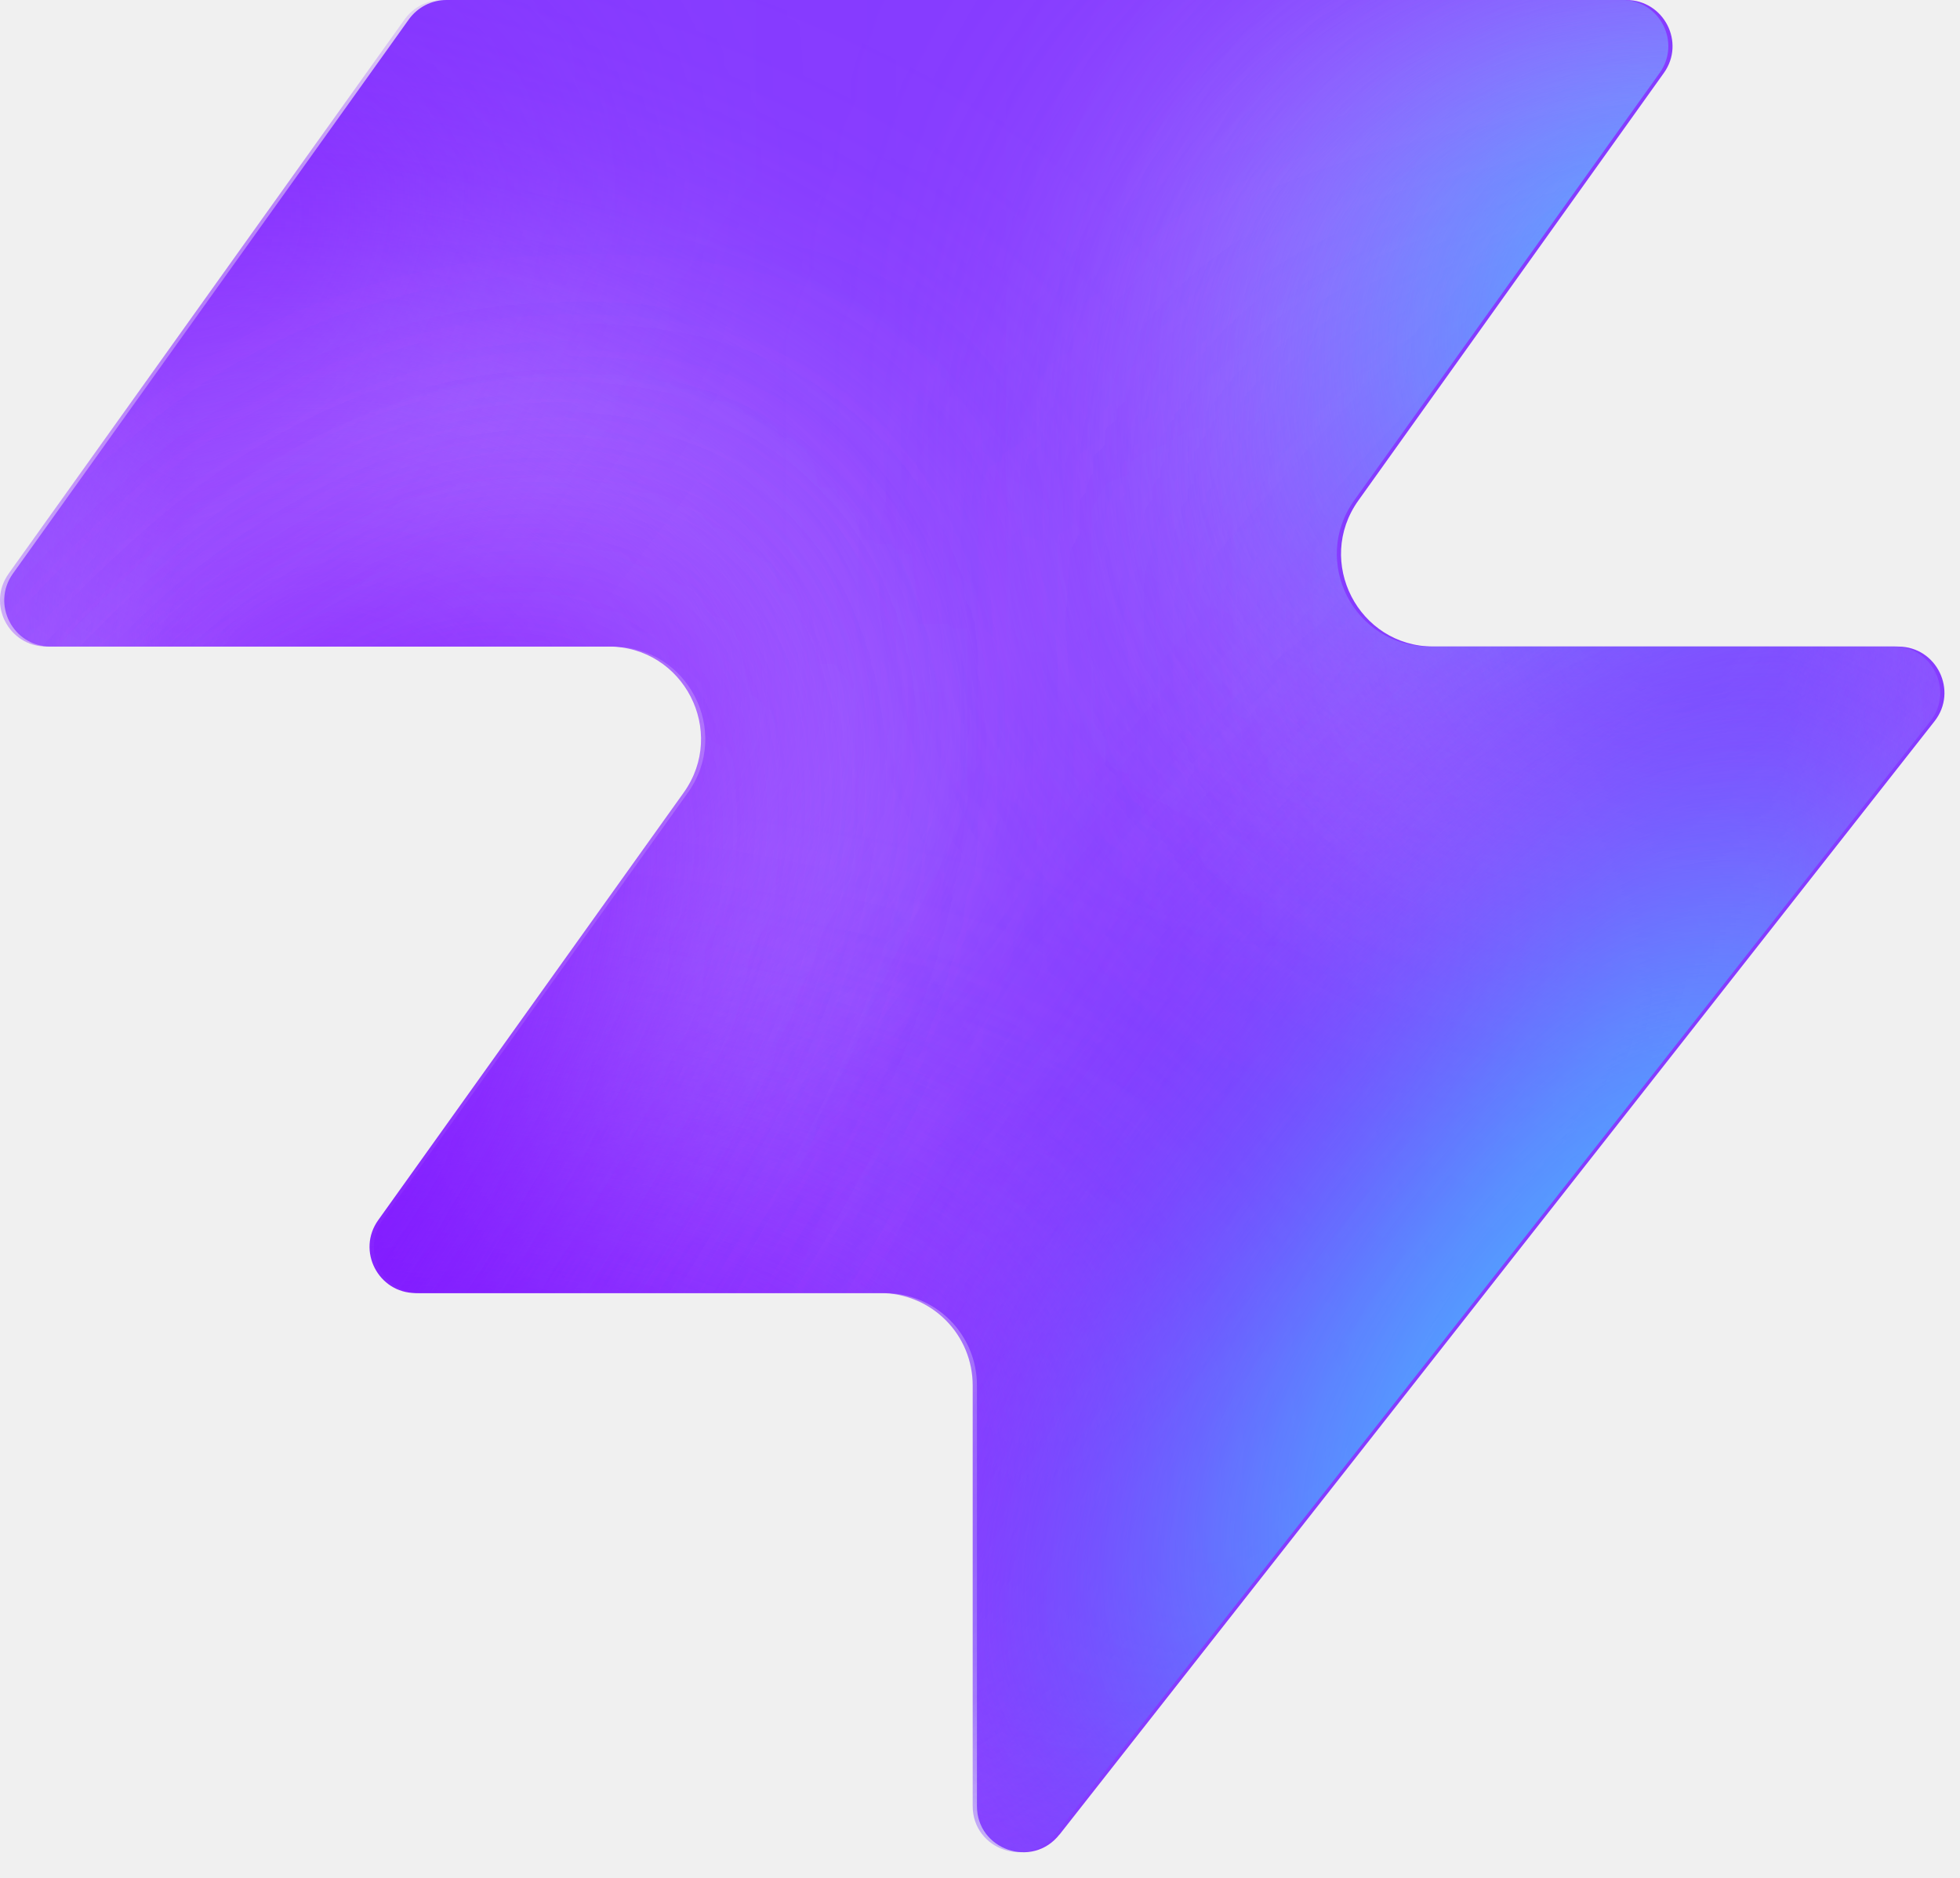
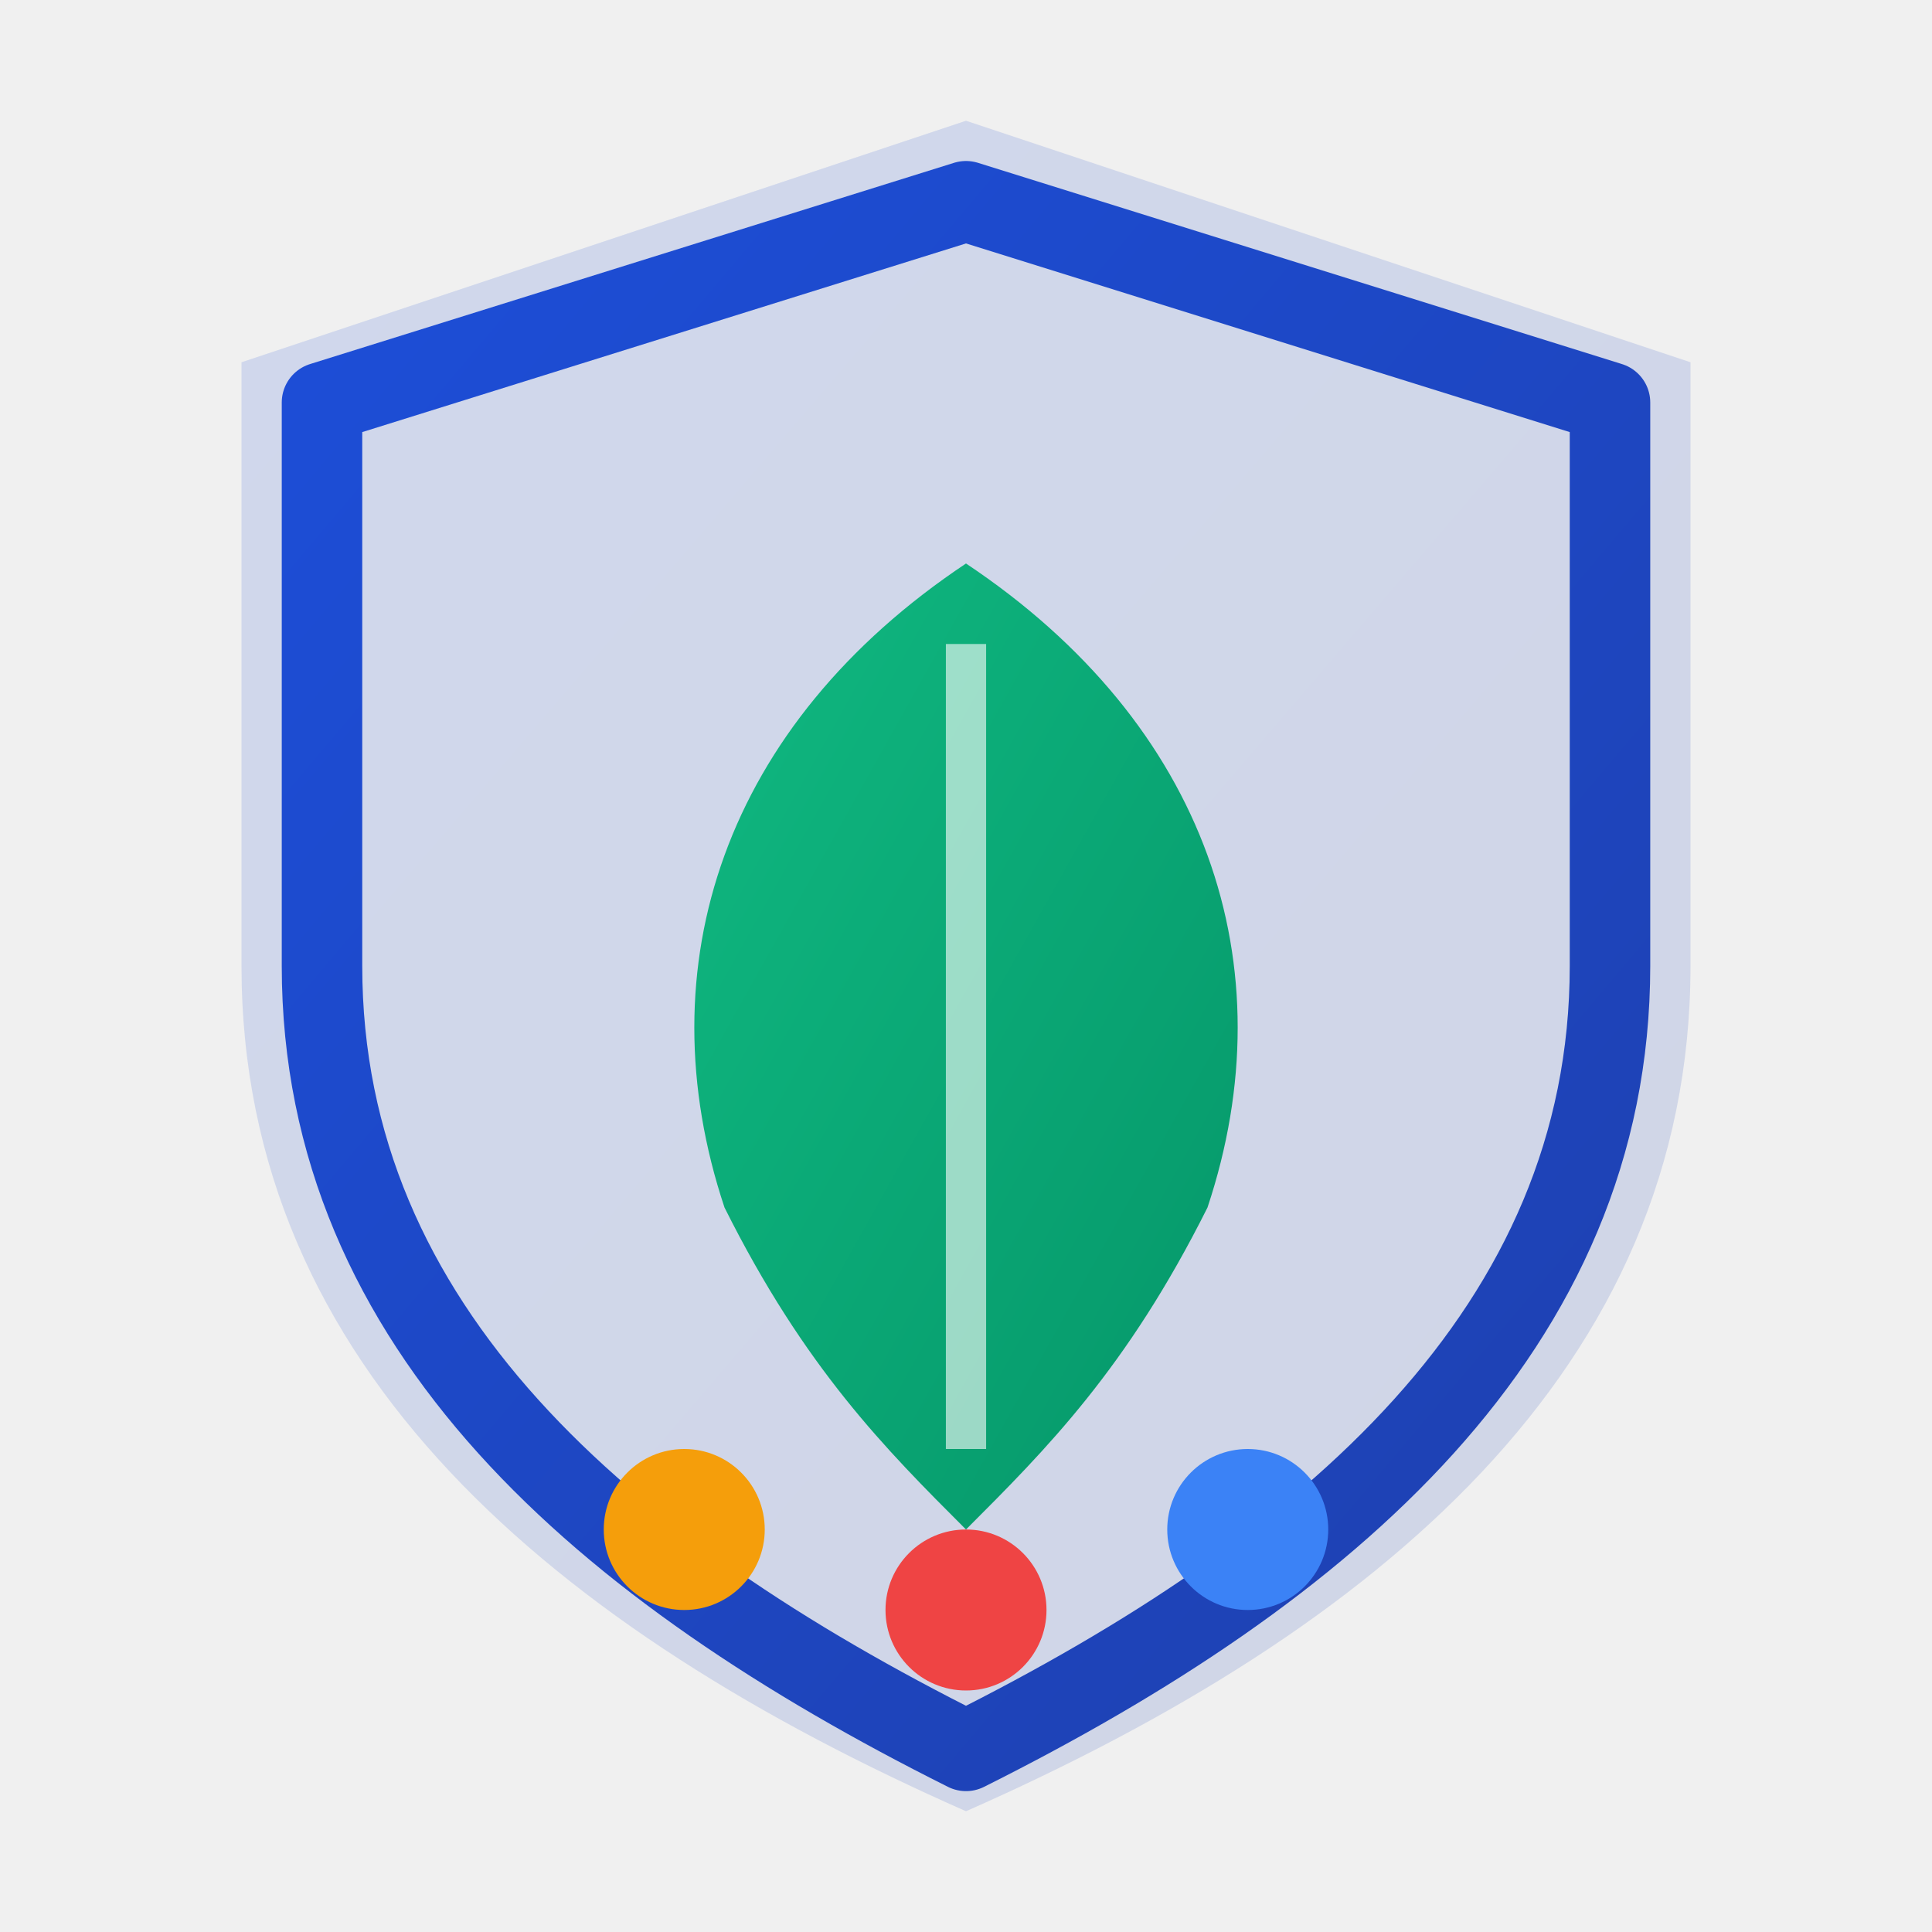
- <svg xmlns="http://www.w3.org/2000/svg" width="48" height="46" fill="none" viewBox="0 0 48 46">
-   <path fill="#863bff" d="M25.946 44.938c-.664.845-2.021.375-2.021-.698V33.937a2.26 2.26 0 0 0-2.262-2.262H10.287c-.92 0-1.456-1.04-.92-1.788l7.48-10.471c1.07-1.497 0-3.578-1.842-3.578H1.237c-.92 0-1.456-1.04-.92-1.788L10.013.474c.214-.297.556-.474.92-.474h28.894c.92 0 1.456 1.04.92 1.788l-7.48 10.471c-1.07 1.498 0 3.579 1.842 3.579h11.377c.943 0 1.473 1.088.89 1.83L25.947 44.94z" style="fill:#863bff;fill:color(display-p3 .525 .23 1);fill-opacity:1" />
-   <mask id="a" width="48" height="46" x="0" y="0" maskUnits="userSpaceOnUse" style="mask-type:alpha">
-     <path fill="#000" d="M25.842 44.938c-.664.844-2.021.375-2.021-.698V33.937a2.26 2.26 0 0 0-2.262-2.262H10.183c-.92 0-1.456-1.04-.92-1.788l7.48-10.471c1.07-1.498 0-3.579-1.842-3.579H1.133c-.92 0-1.456-1.04-.92-1.787L9.91.473c.214-.297.556-.474.92-.474h28.894c.92 0 1.456 1.04.92 1.788l-7.48 10.471c-1.07 1.498 0 3.578 1.842 3.578h11.377c.943 0 1.473 1.088.89 1.832L25.843 44.94z" style="fill:#000;fill-opacity:1" />
-   </mask>
-   <g mask="url(#a)">
-     <g filter="url(#b)">
-       <ellipse cx="5.508" cy="14.704" fill="#ede6ff" rx="5.508" ry="14.704" style="fill:#ede6ff;fill:color(display-p3 .927 .903 1);fill-opacity:1" transform="matrix(.00324 1 1 -.00324 -4.47 31.516)" />
-     </g>
-     <g filter="url(#c)">
-       <ellipse cx="10.399" cy="29.851" fill="#ede6ff" rx="10.399" ry="29.851" style="fill:#ede6ff;fill:color(display-p3 .927 .903 1);fill-opacity:1" transform="matrix(.00324 1 1 -.00324 -39.328 7.883)" />
-     </g>
-     <g filter="url(#d)">
-       <ellipse cx="5.508" cy="30.487" fill="#7e14ff" rx="5.508" ry="30.487" style="fill:#7e14ff;fill:color(display-p3 .492 .077 1);fill-opacity:1" transform="rotate(89.814 -25.913 -14.639)scale(1 -1)" />
-     </g>
-     <g filter="url(#e)">
-       <ellipse cx="5.508" cy="30.599" fill="#7e14ff" rx="5.508" ry="30.599" style="fill:#7e14ff;fill:color(display-p3 .492 .077 1);fill-opacity:1" transform="rotate(89.814 -32.644 -3.334)scale(1 -1)" />
-     </g>
-     <g filter="url(#f)">
-       <ellipse cx="5.508" cy="30.599" fill="#7e14ff" rx="5.508" ry="30.599" style="fill:#7e14ff;fill:color(display-p3 .492 .077 1);fill-opacity:1" transform="matrix(.00324 1 1 -.00324 -34.34 30.47)" />
-     </g>
-     <g filter="url(#g)">
-       <ellipse cx="14.072" cy="22.078" fill="#ede6ff" rx="14.072" ry="22.078" style="fill:#ede6ff;fill:color(display-p3 .927 .903 1);fill-opacity:1" transform="rotate(93.35 24.506 48.493)scale(-1 1)" />
-     </g>
-     <g filter="url(#h)">
-       <ellipse cx="3.47" cy="21.501" fill="#7e14ff" rx="3.47" ry="21.501" style="fill:#7e14ff;fill:color(display-p3 .492 .077 1);fill-opacity:1" transform="rotate(89.009 28.708 47.59)scale(-1 1)" />
-     </g>
-     <g filter="url(#i)">
-       <ellipse cx="3.47" cy="21.501" fill="#7e14ff" rx="3.47" ry="21.501" style="fill:#7e14ff;fill:color(display-p3 .492 .077 1);fill-opacity:1" transform="rotate(89.009 28.708 47.59)scale(-1 1)" />
-     </g>
-     <g filter="url(#j)">
-       <ellipse cx=".387" cy="8.972" fill="#7e14ff" rx="4.407" ry="29.108" style="fill:#7e14ff;fill:color(display-p3 .492 .077 1);fill-opacity:1" transform="rotate(39.51 .387 8.972)" />
-     </g>
-     <g filter="url(#k)">
-       <ellipse cx="47.523" cy="-6.092" fill="#7e14ff" rx="4.407" ry="29.108" style="fill:#7e14ff;fill:color(display-p3 .492 .077 1);fill-opacity:1" transform="rotate(37.892 47.523 -6.092)" />
-     </g>
-     <g filter="url(#l)">
-       <ellipse cx="41.412" cy="6.333" fill="#47bfff" rx="5.971" ry="9.665" style="fill:#47bfff;fill:color(display-p3 .28 .748 1);fill-opacity:1" transform="rotate(37.892 41.412 6.333)" />
-     </g>
-     <g filter="url(#m)">
-       <ellipse cx="-1.879" cy="38.332" fill="#7e14ff" rx="4.407" ry="29.108" style="fill:#7e14ff;fill:color(display-p3 .492 .077 1);fill-opacity:1" transform="rotate(37.892 -1.88 38.332)" />
-     </g>
-     <g filter="url(#n)">
-       <ellipse cx="-1.879" cy="38.332" fill="#7e14ff" rx="4.407" ry="29.108" style="fill:#7e14ff;fill:color(display-p3 .492 .077 1);fill-opacity:1" transform="rotate(37.892 -1.88 38.332)" />
-     </g>
-     <g filter="url(#o)">
-       <ellipse cx="35.651" cy="29.907" fill="#7e14ff" rx="4.407" ry="29.108" style="fill:#7e14ff;fill:color(display-p3 .492 .077 1);fill-opacity:1" transform="rotate(37.892 35.651 29.907)" />
-     </g>
-     <g filter="url(#p)">
-       <ellipse cx="38.418" cy="32.4" fill="#47bfff" rx="5.971" ry="15.297" style="fill:#47bfff;fill:color(display-p3 .28 .748 1);fill-opacity:1" transform="rotate(37.892 38.418 32.4)" />
-     </g>
+ <svg xmlns="http://www.w3.org/2000/svg" viewBox="0 0 48 48" width="48" height="48">
+   <defs>
+     <linearGradient id="shieldGrad" x1="0%" y1="0%" x2="100%" y2="100%">
+       <stop offset="0%" style="stop-color:#1D4ED8" />
+       <stop offset="100%" style="stop-color:#1E40AF" />
+     </linearGradient>
+     <linearGradient id="leafGrad" x1="0%" y1="0%" x2="100%" y2="100%">
+       <stop offset="0%" style="stop-color:#10B981" />
+       <stop offset="100%" style="stop-color:#059669" />
+     </linearGradient>
+   </defs>
+   <path d="M24 3L6 9v15c0 10 7.8 16.5 18 21 10.2-4.5 18-11 18-21V9L24 3z" fill="url(#shieldGrad)" opacity="0.15" />
+   <path d="M24 5L8 10v14c0 9 7 15 16 19.5 9-4.5 16-10.5 16-19.5V10L24 5z" fill="none" stroke="url(#shieldGrad)" stroke-width="2" stroke-linejoin="round" />
+   <g transform="translate(24, 26)">
+     <path d="M0-12 C6-8 8-2 6 4 C4 8 2 10 0 12 C-2 10 -4 8 -6 4 C-8-2 -6-8 0-12z" fill="url(#leafGrad)" />
+     <path d="M0-10 L0 10" stroke="#fff" stroke-width="1" opacity="0.6" />
  </g>
-   <defs>
-     <filter id="b" width="60.045" height="41.654" x="-19.77" y="16.149" color-interpolation-filters="sRGB" filterUnits="userSpaceOnUse">
-       <feFlood flood-opacity="0" result="BackgroundImageFix" />
-       <feBlend in="SourceGraphic" in2="BackgroundImageFix" result="shape" />
-       <feGaussianBlur result="effect1_foregroundBlur_2002_17158" stdDeviation="7.659" />
-     </filter>
-     <filter id="c" width="90.34" height="51.437" x="-54.613" y="-7.533" color-interpolation-filters="sRGB" filterUnits="userSpaceOnUse">
-       <feFlood flood-opacity="0" result="BackgroundImageFix" />
-       <feBlend in="SourceGraphic" in2="BackgroundImageFix" result="shape" />
-       <feGaussianBlur result="effect1_foregroundBlur_2002_17158" stdDeviation="7.659" />
-     </filter>
-     <filter id="d" width="79.355" height="29.4" x="-49.64" y="2.03" color-interpolation-filters="sRGB" filterUnits="userSpaceOnUse">
-       <feFlood flood-opacity="0" result="BackgroundImageFix" />
-       <feBlend in="SourceGraphic" in2="BackgroundImageFix" result="shape" />
-       <feGaussianBlur result="effect1_foregroundBlur_2002_17158" stdDeviation="4.596" />
-     </filter>
-     <filter id="e" width="79.579" height="29.4" x="-45.045" y="20.029" color-interpolation-filters="sRGB" filterUnits="userSpaceOnUse">
-       <feFlood flood-opacity="0" result="BackgroundImageFix" />
-       <feBlend in="SourceGraphic" in2="BackgroundImageFix" result="shape" />
-       <feGaussianBlur result="effect1_foregroundBlur_2002_17158" stdDeviation="4.596" />
-     </filter>
-     <filter id="f" width="79.579" height="29.4" x="-43.513" y="21.178" color-interpolation-filters="sRGB" filterUnits="userSpaceOnUse">
-       <feFlood flood-opacity="0" result="BackgroundImageFix" />
-       <feBlend in="SourceGraphic" in2="BackgroundImageFix" result="shape" />
-       <feGaussianBlur result="effect1_foregroundBlur_2002_17158" stdDeviation="4.596" />
-     </filter>
-     <filter id="g" width="74.749" height="58.852" x="15.756" y="-17.901" color-interpolation-filters="sRGB" filterUnits="userSpaceOnUse">
-       <feFlood flood-opacity="0" result="BackgroundImageFix" />
-       <feBlend in="SourceGraphic" in2="BackgroundImageFix" result="shape" />
-       <feGaussianBlur result="effect1_foregroundBlur_2002_17158" stdDeviation="7.659" />
-     </filter>
-     <filter id="h" width="61.377" height="25.362" x="23.548" y="2.284" color-interpolation-filters="sRGB" filterUnits="userSpaceOnUse">
-       <feFlood flood-opacity="0" result="BackgroundImageFix" />
-       <feBlend in="SourceGraphic" in2="BackgroundImageFix" result="shape" />
-       <feGaussianBlur result="effect1_foregroundBlur_2002_17158" stdDeviation="4.596" />
-     </filter>
-     <filter id="i" width="61.377" height="25.362" x="23.548" y="2.284" color-interpolation-filters="sRGB" filterUnits="userSpaceOnUse">
-       <feFlood flood-opacity="0" result="BackgroundImageFix" />
-       <feBlend in="SourceGraphic" in2="BackgroundImageFix" result="shape" />
-       <feGaussianBlur result="effect1_foregroundBlur_2002_17158" stdDeviation="4.596" />
-     </filter>
-     <filter id="j" width="56.045" height="63.649" x="-27.636" y="-22.853" color-interpolation-filters="sRGB" filterUnits="userSpaceOnUse">
-       <feFlood flood-opacity="0" result="BackgroundImageFix" />
-       <feBlend in="SourceGraphic" in2="BackgroundImageFix" result="shape" />
-       <feGaussianBlur result="effect1_foregroundBlur_2002_17158" stdDeviation="4.596" />
-     </filter>
-     <filter id="k" width="54.814" height="64.646" x="20.116" y="-38.415" color-interpolation-filters="sRGB" filterUnits="userSpaceOnUse">
-       <feFlood flood-opacity="0" result="BackgroundImageFix" />
-       <feBlend in="SourceGraphic" in2="BackgroundImageFix" result="shape" />
-       <feGaussianBlur result="effect1_foregroundBlur_2002_17158" stdDeviation="4.596" />
-     </filter>
-     <filter id="l" width="33.541" height="35.313" x="24.641" y="-11.323" color-interpolation-filters="sRGB" filterUnits="userSpaceOnUse">
-       <feFlood flood-opacity="0" result="BackgroundImageFix" />
-       <feBlend in="SourceGraphic" in2="BackgroundImageFix" result="shape" />
-       <feGaussianBlur result="effect1_foregroundBlur_2002_17158" stdDeviation="4.596" />
-     </filter>
-     <filter id="m" width="54.814" height="64.646" x="-29.286" y="6.009" color-interpolation-filters="sRGB" filterUnits="userSpaceOnUse">
-       <feFlood flood-opacity="0" result="BackgroundImageFix" />
-       <feBlend in="SourceGraphic" in2="BackgroundImageFix" result="shape" />
-       <feGaussianBlur result="effect1_foregroundBlur_2002_17158" stdDeviation="4.596" />
-     </filter>
-     <filter id="n" width="54.814" height="64.646" x="-29.286" y="6.009" color-interpolation-filters="sRGB" filterUnits="userSpaceOnUse">
-       <feFlood flood-opacity="0" result="BackgroundImageFix" />
-       <feBlend in="SourceGraphic" in2="BackgroundImageFix" result="shape" />
-       <feGaussianBlur result="effect1_foregroundBlur_2002_17158" stdDeviation="4.596" />
-     </filter>
-     <filter id="o" width="54.814" height="64.646" x="8.244" y="-2.416" color-interpolation-filters="sRGB" filterUnits="userSpaceOnUse">
-       <feFlood flood-opacity="0" result="BackgroundImageFix" />
-       <feBlend in="SourceGraphic" in2="BackgroundImageFix" result="shape" />
-       <feGaussianBlur result="effect1_foregroundBlur_2002_17158" stdDeviation="4.596" />
-     </filter>
-     <filter id="p" width="39.409" height="43.623" x="18.713" y="10.588" color-interpolation-filters="sRGB" filterUnits="userSpaceOnUse">
-       <feFlood flood-opacity="0" result="BackgroundImageFix" />
-       <feBlend in="SourceGraphic" in2="BackgroundImageFix" result="shape" />
-       <feGaussianBlur result="effect1_foregroundBlur_2002_17158" stdDeviation="4.596" />
-     </filter>
-   </defs>
+   <circle cx="17" cy="38" r="2" fill="#F59E0B" />
+   <circle cx="24" cy="40" r="2" fill="#EF4444" />
+   <circle cx="31" cy="38" r="2" fill="#3B82F6" />
</svg>
